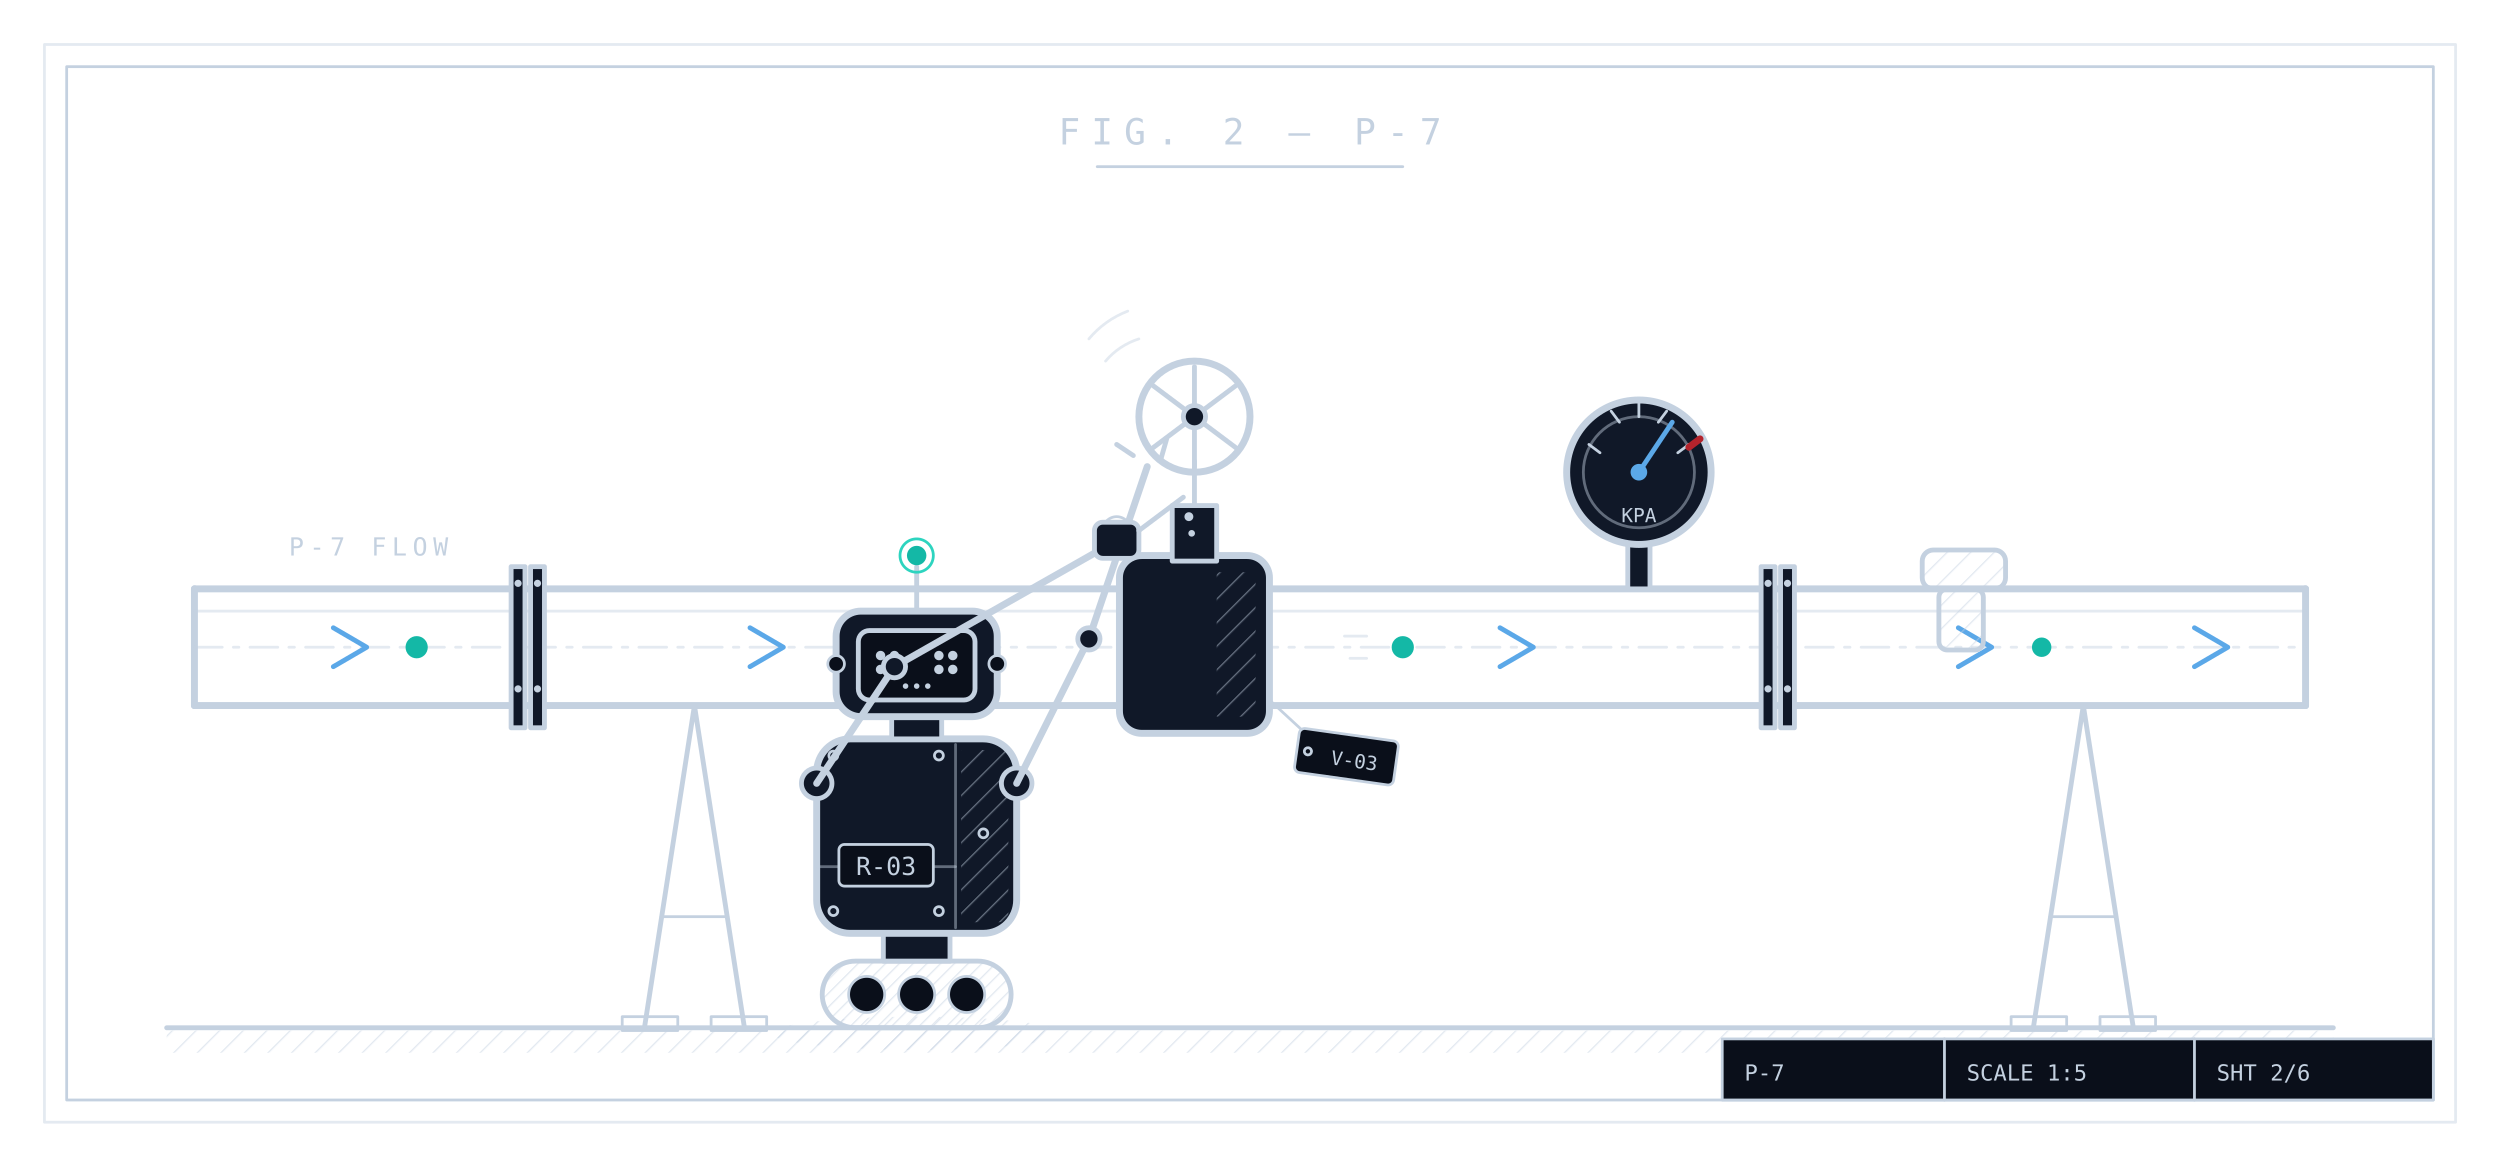
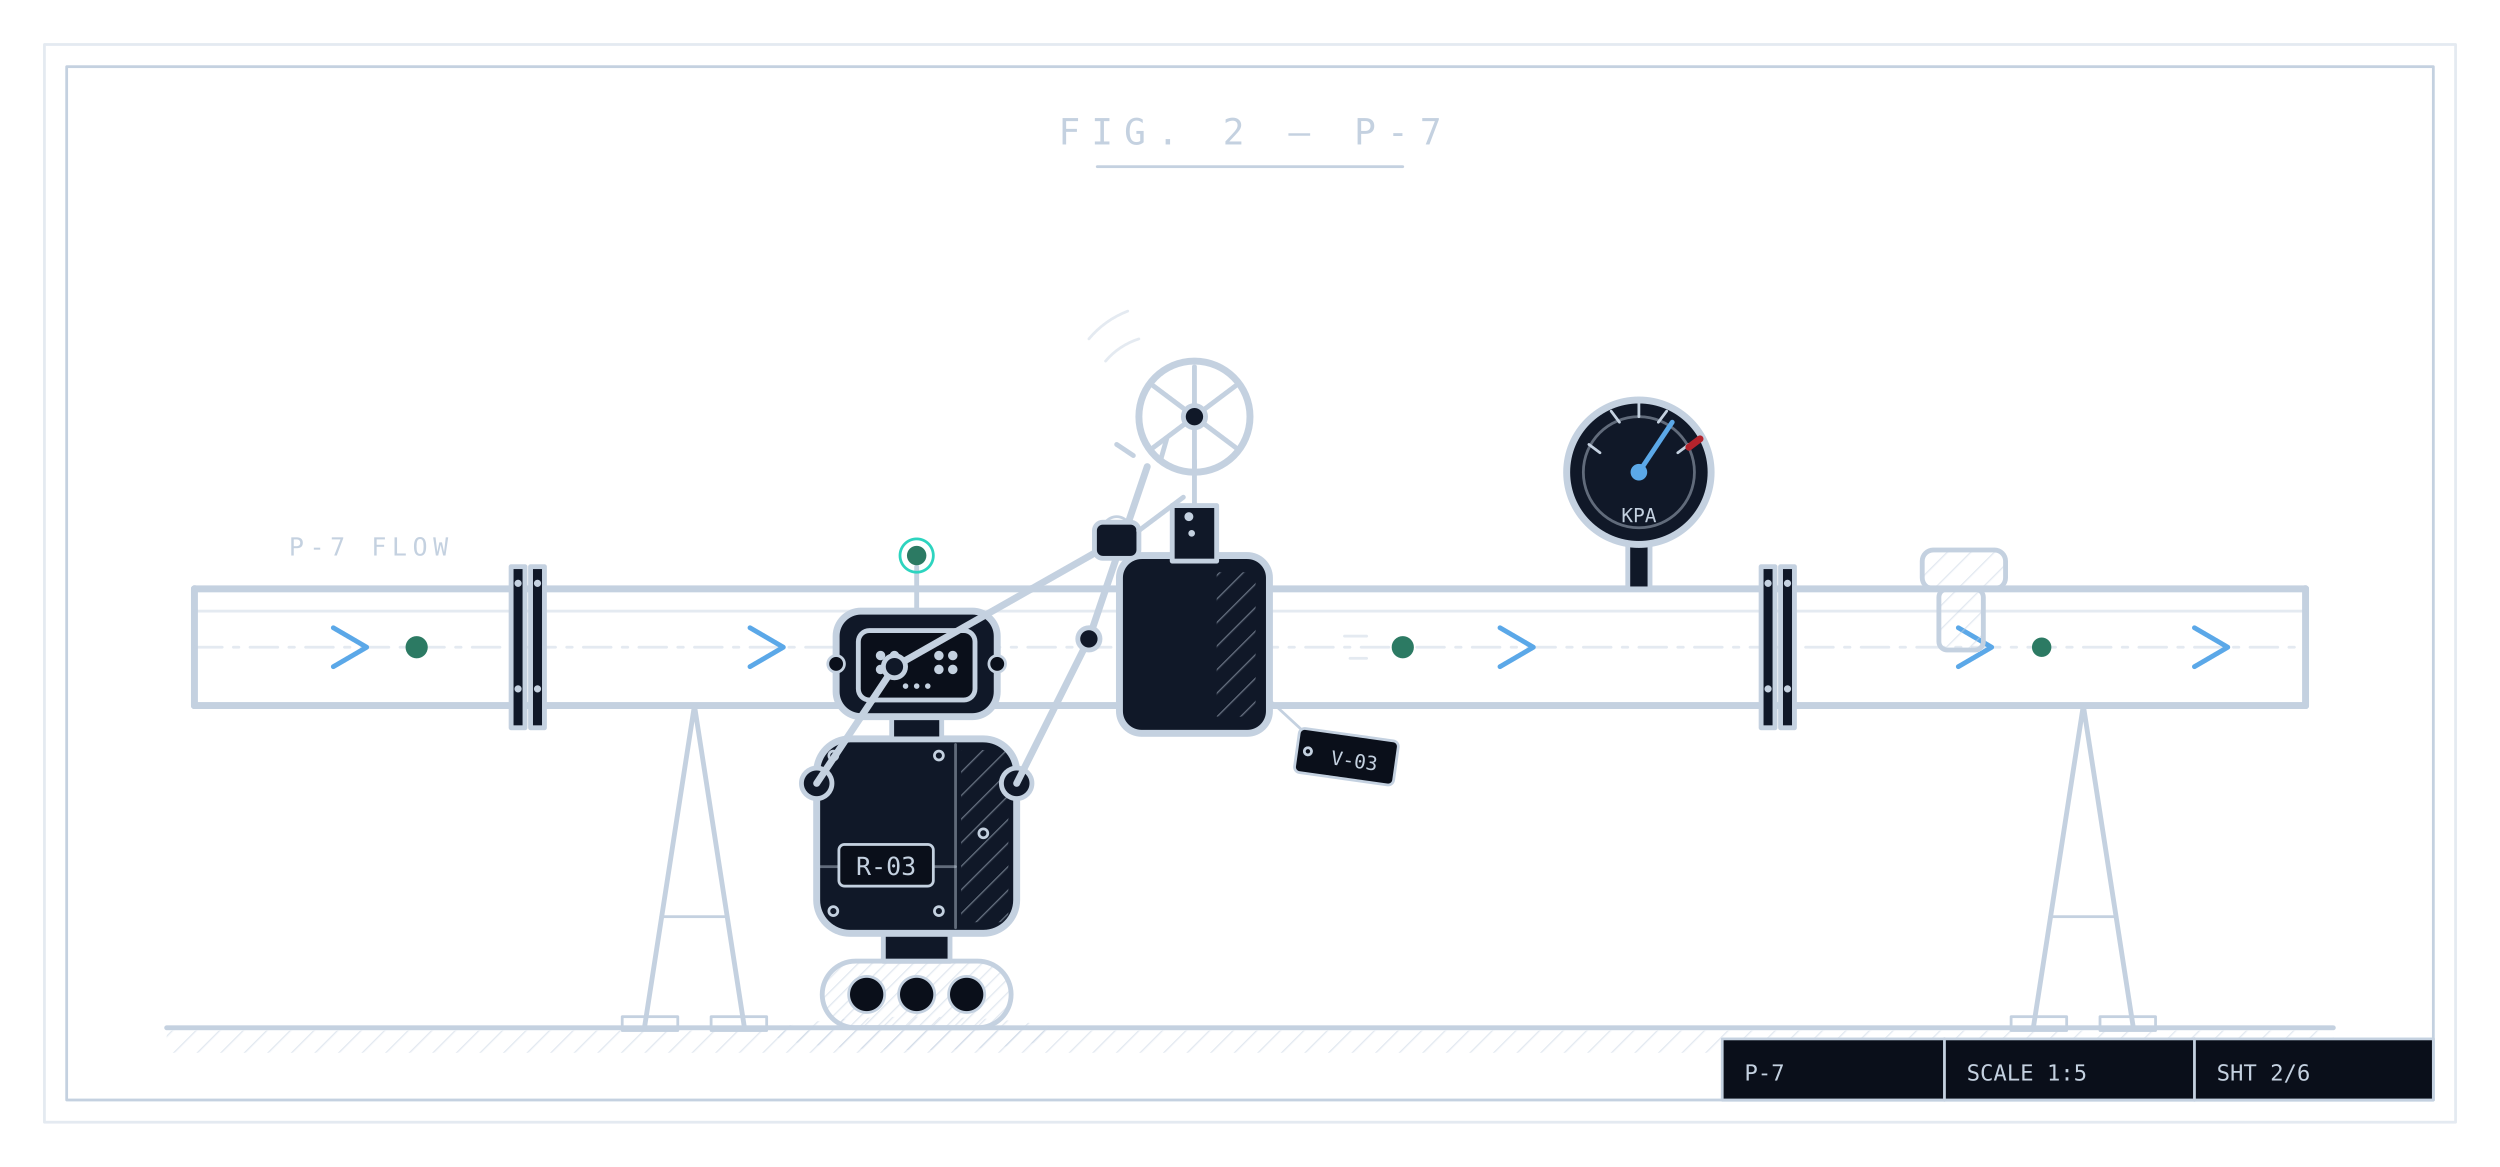
<svg xmlns="http://www.w3.org/2000/svg" viewBox="0 0 900 420">
  <style>
    @keyframes p7-pulse{0%,100%{opacity:.35}50%{opacity:1}}
    @keyframes p7-flow{0%{transform:translateX(0);opacity:0}12%{opacity:1}84%{opacity:1}100%{transform:translateX(58px);opacity:0}}
    @keyframes p7-spin{to{transform:rotate(360deg)}}
    @keyframes p7-wobble{0%,100%{transform:rotate(-6deg)}50%{transform:rotate(6deg)}}
    .ill-live{animation:p7-pulse 2.4s ease-in-out infinite}
    .p7-dot{animation:p7-flow 4.5s linear infinite}
    .p7-d2{animation-delay:1.1s}
    .p7-d3{animation-delay:2.2s}
    .p7-d4{animation-delay:3.4s}
    .p7-wheel{transform-box:fill-box;transform-origin:50% 50%;animation:p7-spin 10s linear infinite}
    .p7-needle{transform-box:fill-box;transform-origin:0% 100%;animation:p7-wobble 2.8s ease-in-out infinite}
    @media (prefers-reduced-motion: reduce){*{animation:none !important}}
  </style>
  <defs>
    <pattern id="bH" patternUnits="userSpaceOnUse" width="6" height="6" patternTransform="rotate(45)">
      <line x1="0" y1="0" x2="0" y2="6" stroke="rgba(196,209,224,.45)" stroke-width="1" />
    </pattern>
    <pattern id="bHd" patternUnits="userSpaceOnUse" width="3.5" height="3.5" patternTransform="rotate(45)">
      <line x1="0" y1="0" x2="0" y2="3.5" stroke="rgba(196,209,224,.45)" stroke-width="1" />
    </pattern>
    <g id="bBot" stroke="#C4D1E0" fill="none" stroke-linecap="round" stroke-linejoin="round">
      <rect x="-34" y="-24" width="68" height="24" rx="12" fill="url(#bHd)" stroke-width="1.75" />
      <circle cx="-18" cy="-12" r="6.5" fill="#0A0F1A" stroke-width="1" />
      <circle cx="0" cy="-12" r="6.5" fill="#0A0F1A" stroke-width="1" />
      <circle cx="18" cy="-12" r="6.5" fill="#0A0F1A" stroke-width="1" />
      <rect x="-12" y="-34" width="24" height="10" fill="#101828" stroke-width="1.75" />
      <rect x="-36" y="-104" width="72" height="70" rx="12" fill="#101828" stroke-width="2.5" class="ill-draw" />
      <rect x="16" y="-100" width="17" height="62" fill="url(#bH)" stroke="none" />
      <path d="M14 -102 V-36" stroke="rgba(196,209,224,.45)" stroke-width="1" />
      <path d="M-36 -58 H14" stroke="rgba(196,209,224,.45)" stroke-width="1" />
      <circle cx="-30" cy="-98" r="1.6" stroke-width="1" />
      <circle cx="-30" cy="-42" r="1.6" stroke-width="1" />
      <circle cx="8" cy="-98" r="1.6" stroke-width="1" />
      <circle cx="8" cy="-42" r="1.6" stroke-width="1" />
      <circle cx="24" cy="-70" r="1.6" stroke-width="1" />
      <rect x="-28" y="-66" width="34" height="15" rx="2" fill="#0A0F1A" stroke-width="1" />
      <rect x="-9" y="-114" width="18" height="10" fill="#101828" stroke-width="1.75" />
      <rect x="-29" y="-150" width="58" height="38" rx="9" fill="#101828" stroke-width="2.5" class="ill-draw" />
      <rect x="-21" y="-143" width="42" height="25" rx="4" fill="#0A0F1A" stroke-width="1.75" />
      <g fill="#C4D1E0" stroke="none">
        <circle cx="-13" cy="-134" r="1.7" />
        <circle cx="-8" cy="-134" r="1.7" />
        <circle cx="-13" cy="-129" r="1.7" />
        <circle cx="-8" cy="-129" r="1.7" />
        <circle cx="8" cy="-134" r="1.7" />
        <circle cx="13" cy="-134" r="1.7" />
        <circle cx="8" cy="-129" r="1.7" />
        <circle cx="13" cy="-129" r="1.7" />
        <circle cx="-4" cy="-123" r="1" />
        <circle cx="0" cy="-123" r="1" />
        <circle cx="4" cy="-123" r="1" />
      </g>
      <circle cx="-29" cy="-131" r="3" fill="#0A0F1A" stroke-width="1" />
      <circle cx="29" cy="-131" r="3" fill="#0A0F1A" stroke-width="1" />
      <path d="M0 -150 V-166" stroke-width="1.75" />
      <circle cx="0" cy="-170" r="6" stroke="#2DD4BF" stroke-width="1" class="ill-live" />
-       <circle cx="0" cy="-170" r="3.5" fill="#14B8A6" stroke="none" class="ill-live" />
+       <circle cx="0" cy="-170" r="3.5" fill="#2C7A63" stroke="none" class="ill-live" />
      <circle cx="-36" cy="-88" r="5.5" fill="#101828" stroke-width="1.75" />
      <circle cx="36" cy="-88" r="5.5" fill="#101828" stroke-width="1.75" />
    </g>
  </defs>
  <g stroke="#C4D1E0" fill="none" stroke-linecap="round" stroke-linejoin="round">
    <rect x="16" y="16" width="868" height="388" stroke="rgba(196,209,224,.45)" stroke-width="1" />
    <rect x="24" y="24" width="852" height="372" stroke-width="1" />
    <text x="450" y="52" text-anchor="middle" font-family="IBM Plex Mono, monospace" font-size="13" letter-spacing="4" fill="#C4D1E0" stroke="none">FIG. 2 — P-7</text>
    <path d="M395 60 H505" stroke-width="1" />
    <path d="M60 370 H840" stroke-width="1.75" />
    <rect x="60" y="371" width="780" height="8" fill="url(#bH)" stroke="none" />
    <ellipse cx="330" cy="372" rx="52" ry="6" fill="url(#bH)" stroke="none" />
    <path d="M250 254 L232 370 M250 254 L268 370" stroke-width="1.75" />
    <path d="M238 330 H262" stroke-width="1" />
    <rect x="224" y="366" width="20" height="5" stroke-width="1" />
    <rect x="256" y="366" width="20" height="5" stroke-width="1" />
    <path d="M750 254 L732 370 M750 254 L768 370" stroke-width="1.75" />
    <path d="M738 330 H762" stroke-width="1" />
    <rect x="724" y="366" width="20" height="5" stroke-width="1" />
    <rect x="756" y="366" width="20" height="5" stroke-width="1" />
    <path d="M70 212 H830" stroke-width="2.5" class="ill-draw" />
    <path d="M70 254 H830" stroke-width="2.5" class="ill-draw" />
    <path d="M70 212 V254 M830 212 V254" stroke-width="2.5" />
    <path d="M70 220 H830" stroke="rgba(196,209,224,.45)" stroke-width="1" />
    <path d="M70 233 H830" stroke="rgba(196,209,224,.45)" stroke-width="1" stroke-dasharray="10 4 2 4" />
    <rect x="184" y="204" width="5" height="58" fill="#101828" stroke-width="1.75" />
    <rect x="191" y="204" width="5" height="58" fill="#101828" stroke-width="1.75" />
    <circle cx="186.5" cy="210" r="1.3" fill="#C4D1E0" stroke="none" />
    <circle cx="186.5" cy="248" r="1.3" fill="#C4D1E0" stroke="none" />
    <circle cx="193.5" cy="210" r="1.3" fill="#C4D1E0" stroke="none" />
    <circle cx="193.5" cy="248" r="1.3" fill="#C4D1E0" stroke="none" />
    <rect x="634" y="204" width="5" height="58" fill="#101828" stroke-width="1.75" />
    <rect x="641" y="204" width="5" height="58" fill="#101828" stroke-width="1.75" />
    <circle cx="636.5" cy="210" r="1.3" fill="#C4D1E0" stroke="none" />
    <circle cx="636.5" cy="248" r="1.3" fill="#C4D1E0" stroke="none" />
    <circle cx="643.5" cy="210" r="1.3" fill="#C4D1E0" stroke="none" />
    <circle cx="643.5" cy="248" r="1.3" fill="#C4D1E0" stroke="none" />
    <g stroke="#5BA8E8" stroke-width="1.75">
      <path d="M120 226 l12 7 -12 7" />
      <path d="M270 226 l12 7 -12 7" />
      <path d="M540 226 l12 7 -12 7" />
      <path d="M705 226 l12 7 -12 7" />
      <path d="M790 226 l12 7 -12 7" />
    </g>
    <text x="104" y="200" font-family="IBM Plex Mono, monospace" font-size="9" letter-spacing="2" fill="#C4D1E0" stroke="none">P-7 FLOW</text>
-     <circle cx="150" cy="233" r="4" fill="#14B8A6" stroke="none" class="p7-dot" />
-     <circle cx="315" cy="233" r="3.5" fill="#14B8A6" stroke="none" class="p7-dot p7-d2" />
-     <circle cx="505" cy="233" r="4" fill="#14B8A6" stroke="none" class="p7-dot p7-d3" />
-     <circle cx="735" cy="233" r="3.5" fill="#14B8A6" stroke="none" class="p7-dot p7-d4" />
+     <circle cx="150" cy="233" r="4" fill="#2C7A63" stroke="none" class="p7-dot" />
+     <circle cx="315" cy="233" r="3.5" fill="#2C7A63" stroke="none" class="p7-dot p7-d2" />
+     <circle cx="505" cy="233" r="4" fill="#2C7A63" stroke="none" class="p7-dot p7-d3" />
+     <circle cx="735" cy="233" r="3.5" fill="#2C7A63" stroke="none" class="p7-dot p7-d4" />
    <path d="M492 229 h-8 M492 237 h-6" stroke="rgba(196,209,224,.45)" stroke-width="1" />
    <rect x="692" y="198" width="30" height="14" rx="4" fill="url(#bH)" stroke-width="1.75" />
    <rect x="698" y="212" width="16" height="22" rx="3" fill="url(#bH)" stroke-width="1.75" />
    <rect x="403" y="200" width="54" height="64" rx="8" fill="#101828" stroke-width="2.5" class="ill-draw" />
    <rect x="438" y="206" width="14" height="52" fill="url(#bH)" stroke="none" />
    <rect x="422" y="182" width="16" height="20" fill="#101828" stroke-width="1.75" />
    <path d="M430 182 V166" stroke-width="1.75" />
    <g class="p7-wheel">
      <circle cx="430" cy="150" r="20" stroke-width="2.5" class="ill-draw" />
      <path d="M430 132 V168 M414 162 L446 138 M414 138 L446 162" stroke-width="1.75" />
      <circle cx="430" cy="150" r="4" fill="#101828" stroke-width="1.75" />
    </g>
    <path d="M457 252 L470 264" stroke-width="1" />
    <g transform="translate(468,262) rotate(8)">
      <rect x="0" y="0" width="36" height="16" rx="2" fill="#0A0F1A" stroke-width="1" />
      <circle cx="4" cy="8" r="1.3" stroke-width="1" />
      <text x="21" y="11.5" text-anchor="middle" font-family="IBM Plex Mono, monospace" font-size="7" fill="#C4D1E0" stroke="none">V-03</text>
    </g>
    <rect x="586" y="196" width="8" height="16" fill="#101828" stroke-width="1.75" />
    <circle cx="590" cy="170" r="26" fill="#101828" stroke-width="2.5" class="ill-draw" />
    <circle cx="590" cy="170" r="20" stroke="rgba(196,209,224,.45)" stroke-width="1" />
    <path d="M572 160 L576 163 M580 148 L583 152 M590 144 V150 M600 148 L597 152 M608 160 L604 163" stroke-width="1" />
    <path d="M612 158 L608 161" stroke="#B4232C" stroke-width="2.5" />
    <path class="p7-needle" d="M590 170 L602 152" stroke="#5BA8E8" stroke-width="1.75" />
    <circle cx="590" cy="170" r="3" fill="#5BA8E8" stroke="none" />
    <text x="590" y="188" text-anchor="middle" font-family="IBM Plex Mono, monospace" font-size="7" fill="#C4D1E0" stroke="none">KPA</text>
    <use href="#bBot" transform="translate(330,370)" />
    <text x="319" y="315" text-anchor="middle" font-family="IBM Plex Mono, monospace" font-size="9" fill="#C4D1E0" stroke="none">R-03</text>
    <path d="M366 282 L392 230 L413 168" stroke-width="2.5" />
    <circle cx="392" cy="230" r="4" fill="#101828" stroke-width="1.75" />
    <path d="M408 164 l-6 -4 M418 165 l2 -7" stroke-width="1.75" />
    <path d="M398 130 a26 26 0 0 1 12 -8 M392 122 a34 34 0 0 1 14 -10" stroke="rgba(196,209,224,.45)" stroke-width="1" />
    <path d="M294 282 L322 240 L396 198" stroke-width="2.5" />
    <circle cx="322" cy="240" r="4" fill="#101828" stroke-width="1.75" />
    <rect x="394" y="188" width="16" height="13" rx="3" fill="#101828" stroke-width="1.75" />
    <path d="M398 188 a5 5 0 0 1 8 0" stroke-width="1" />
    <path d="M410 191 L426 179" stroke-width="1.75" />
    <circle cx="428" cy="186" r="1.6" fill="#C4D1E0" stroke="none" />
    <circle cx="429" cy="192" r="1.2" fill="#C4D1E0" stroke="none" />
    <rect x="620" y="374" width="256" height="22" fill="#0A0F1A" stroke-width="1" />
    <path d="M700 374 V396 M790 374 V396" stroke-width="1" />
    <text x="628" y="389" font-family="IBM Plex Mono, monospace" font-size="8" fill="#C4D1E0" stroke="none">P-7</text>
    <text x="708" y="389" font-family="IBM Plex Mono, monospace" font-size="8" fill="#C4D1E0" stroke="none">SCALE 1:5</text>
    <text x="798" y="389" font-family="IBM Plex Mono, monospace" font-size="8" fill="#C4D1E0" stroke="none">SHT 2/6</text>
  </g>
</svg>
